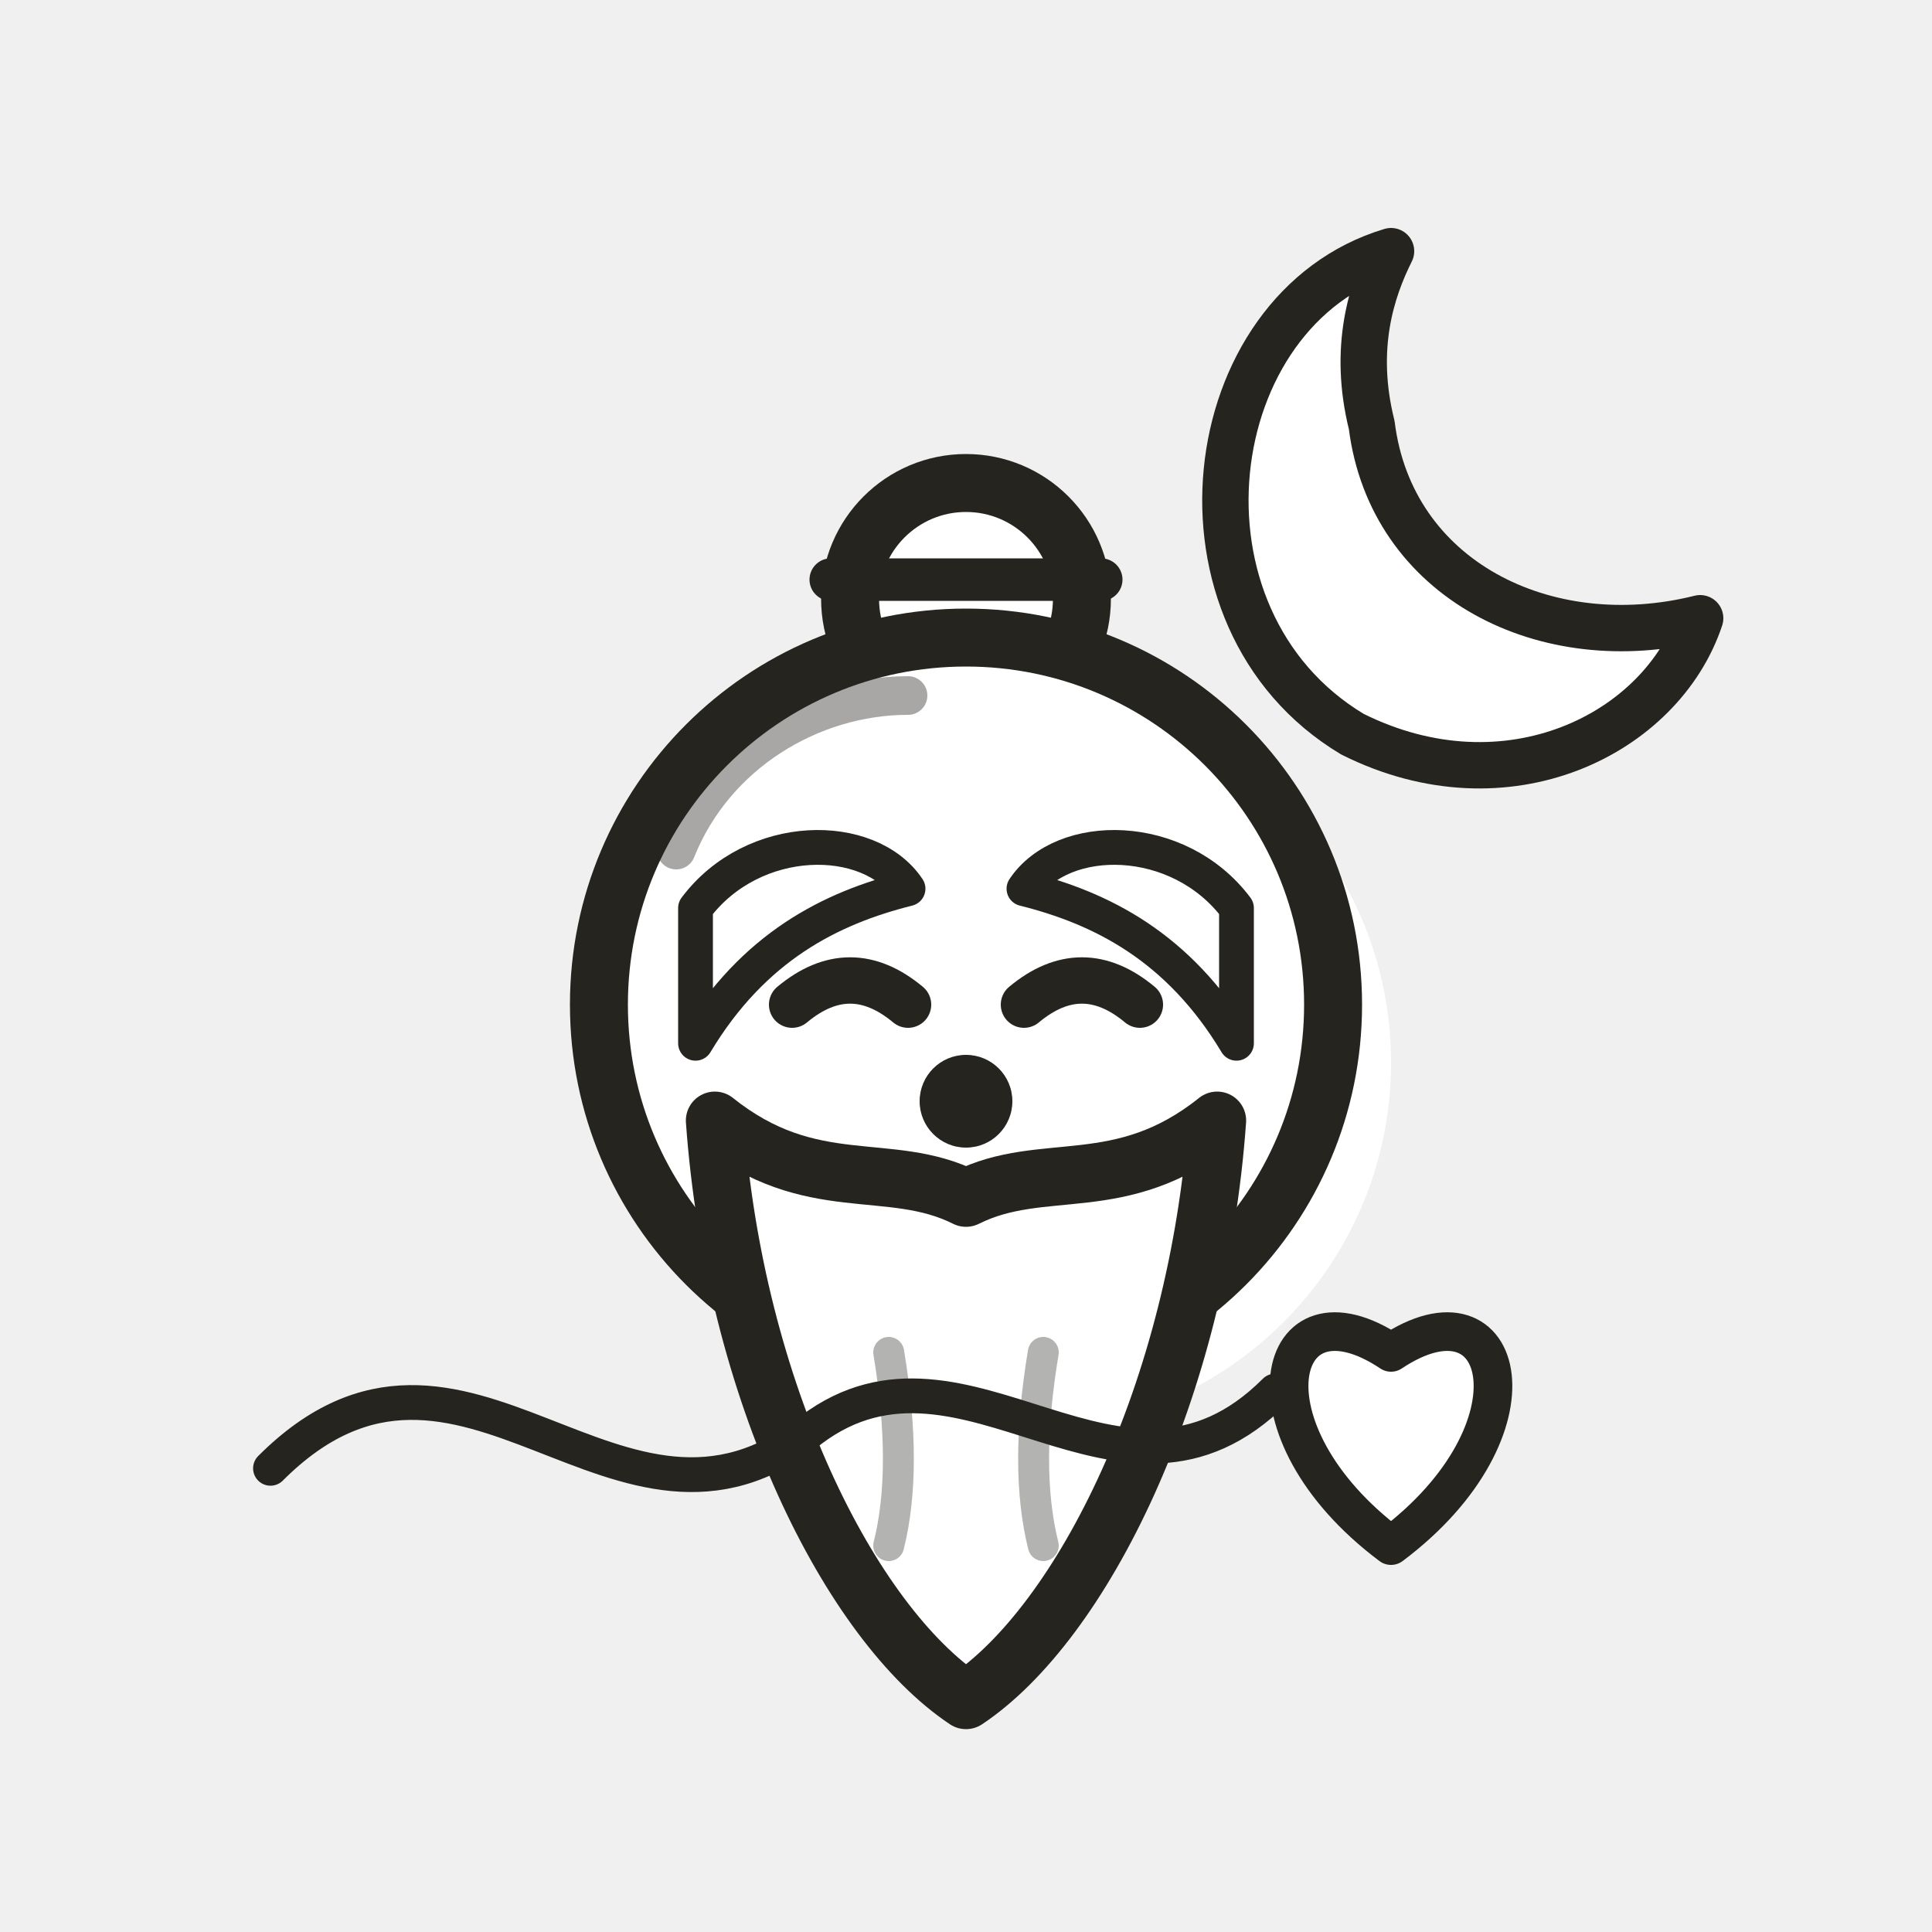
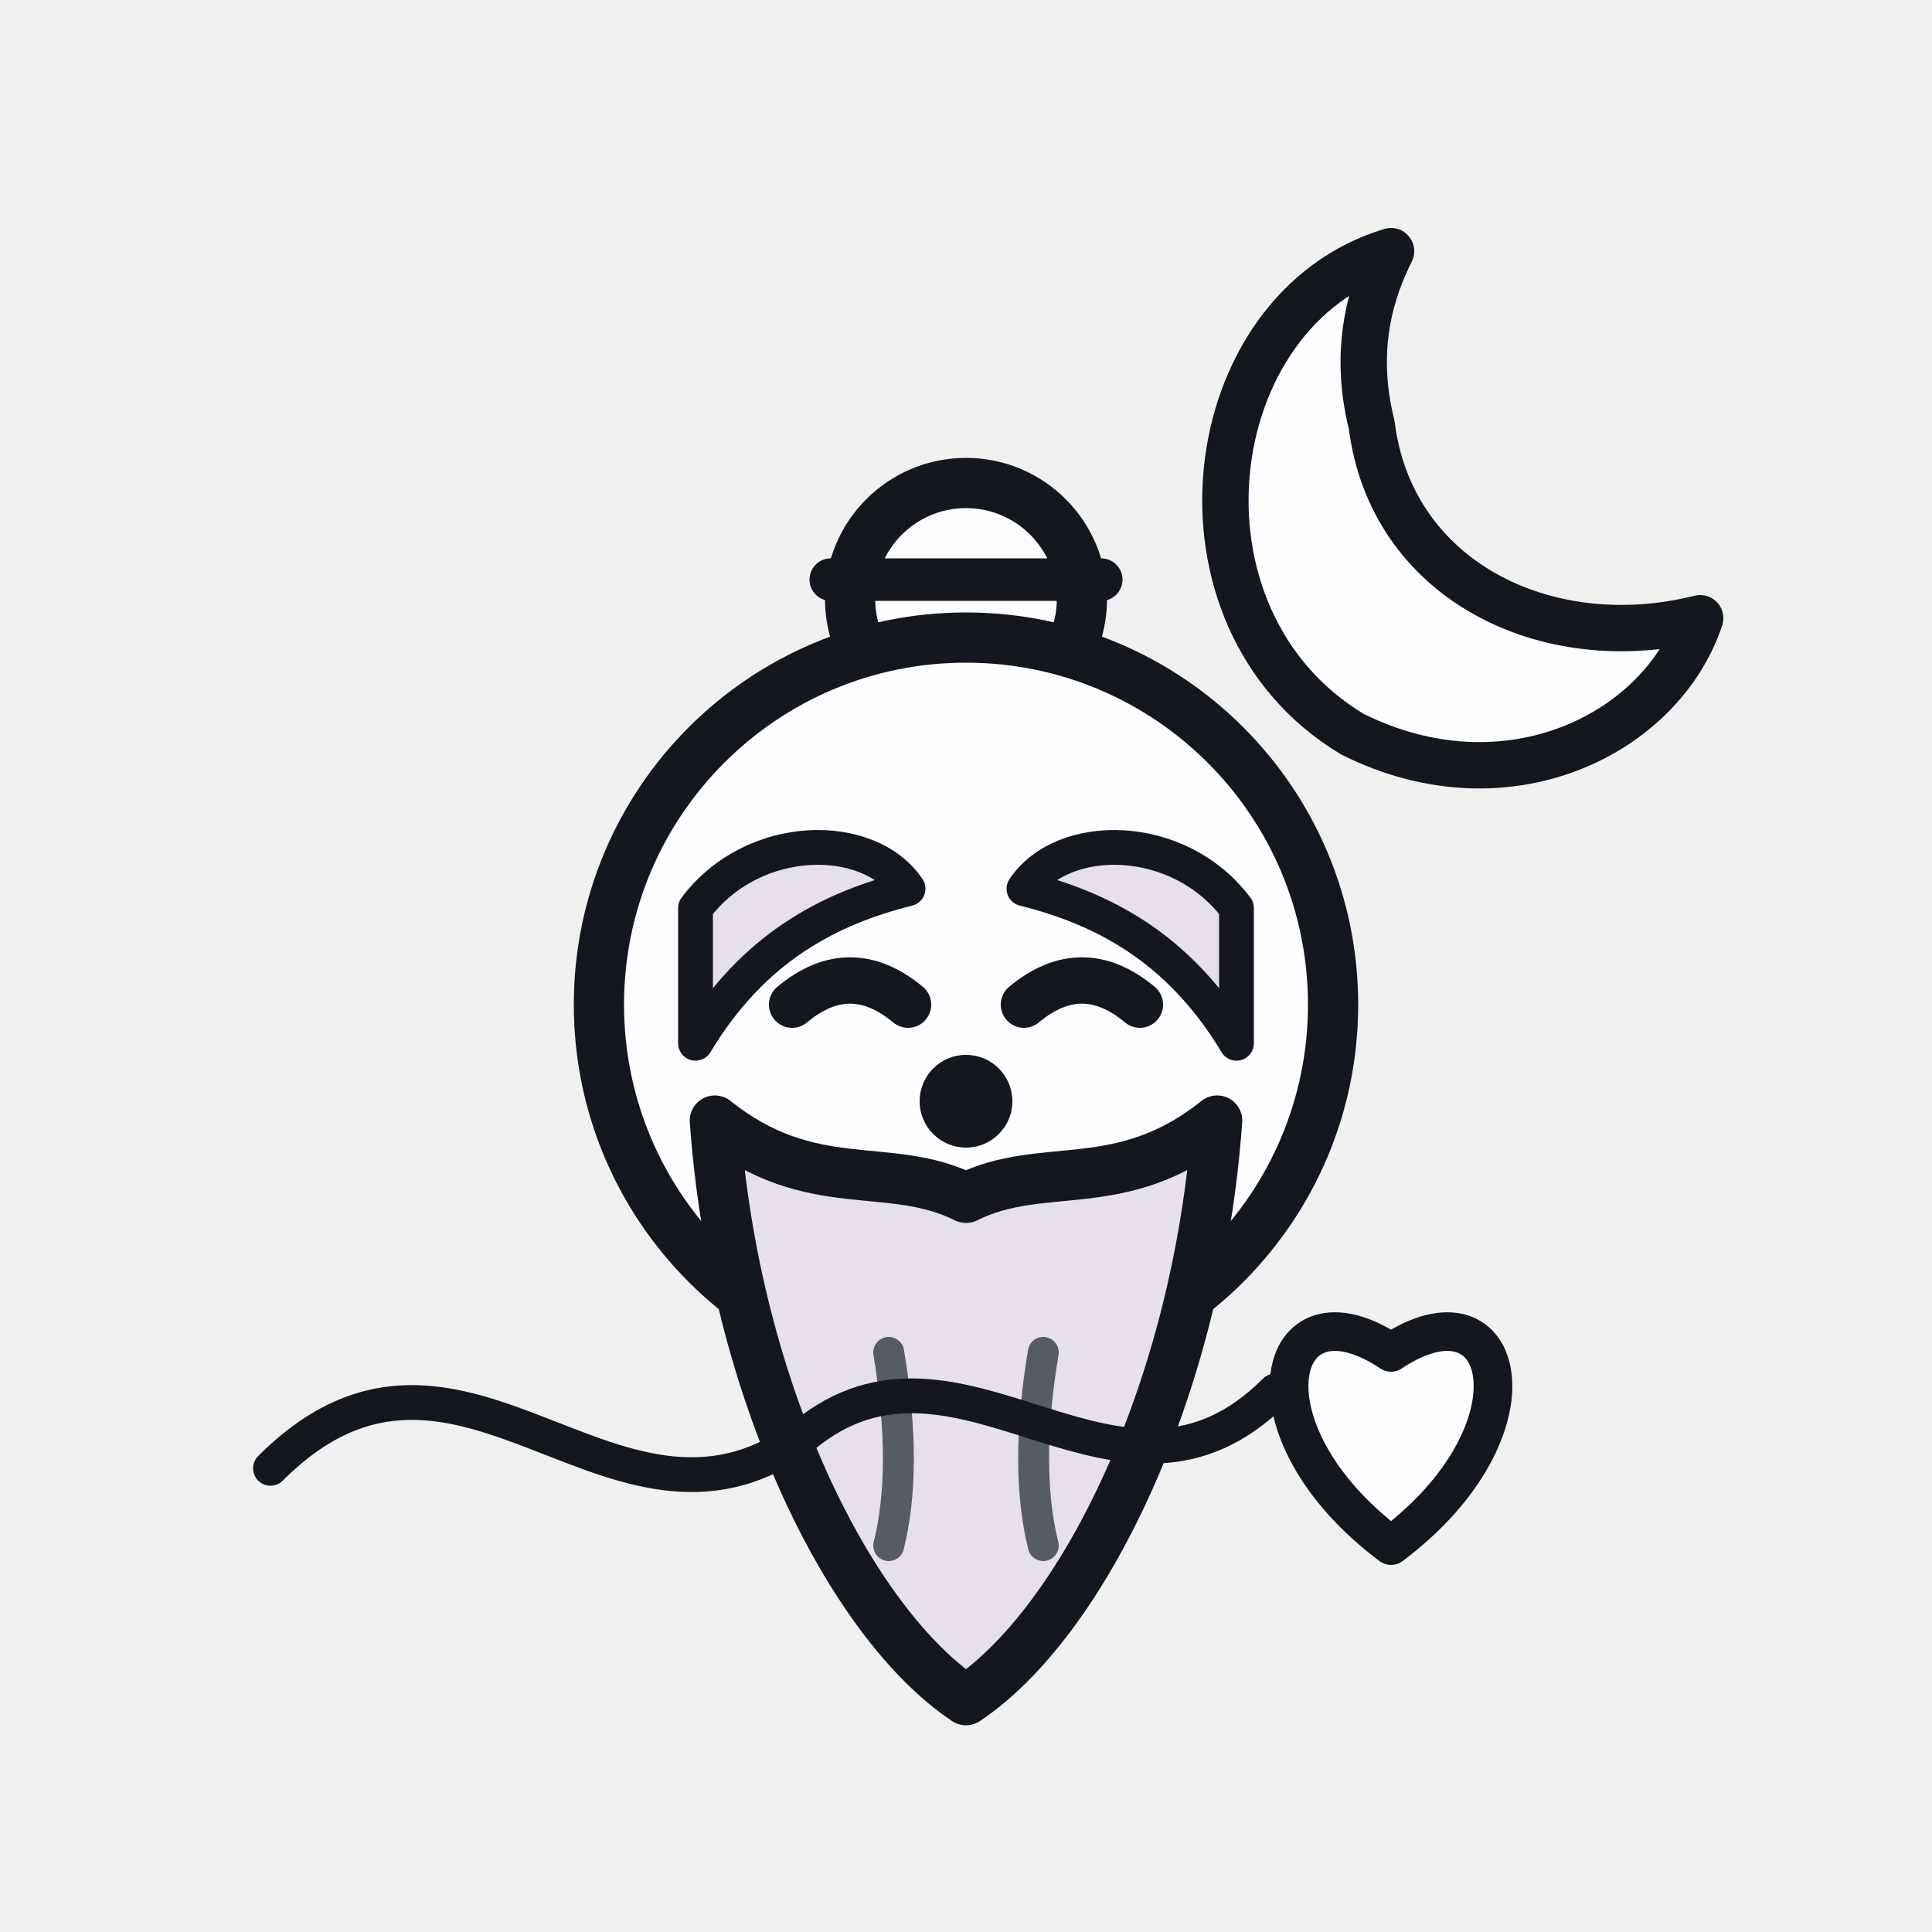
<svg xmlns="http://www.w3.org/2000/svg" viewBox="0 0 100 100">
-   <g stroke="#25241F" stroke-width="3" stroke-linecap="round" stroke-linejoin="round" fill="none">
-     <path d="M72 13 C62 16 60 32 70 38 C78 42 86 38 88 32 C80 34 72 30 71 22 C70 18 71 15 72 13 Z" fill="#ffffff" stroke="#25241F" stroke-width="2.4" />
-     <circle cx="50" cy="31" r="6" fill="#ffffff" stroke="#25241F" />
+   <g stroke="#14171e" stroke-width="2.6" stroke-linecap="round" stroke-linejoin="round" fill="none">
+     <path d="M72 13 C62 16 60 32 70 38 C78 42 86 38 88 32 C80 34 72 30 71 22 C70 18 71 15 72 13 Z" fill="#fdfdff" stroke="#14171e" stroke-width="2.4" />
+     <circle cx="50" cy="31" r="6" fill="#fdfdff" stroke="#14171e" stroke-width="2.6" />
    <path d="M43 30 H57" stroke-width="2.2" />
-     <circle cx="53" cy="55" r="19" fill="#ffffff" stroke="none" />
-     <circle cx="50" cy="52" r="19" fill="#ffffff" stroke="#25241F" />
-     <path d="M35 44 C37 39 42 36 47 36" opacity="0.4" stroke-width="2" />
-     <path d="M36 47 C39 43 45 43 47 46 C43 47 39 49 36 54 Z" fill="#ffffff" stroke="#25241F" stroke-width="1.8" />
-     <path d="M64 47 C61 43 55 43 53 46 C57 47 61 49 64 54 Z" fill="#ffffff" stroke="#25241F" stroke-width="1.8" />
-     <path d="M41 52 q3 -2.5 6 0 M53 52 q3 -2.5 6 0" stroke="#25241F" stroke-width="2.4" />
-     <path d="M37 58 C38 72 44 84 50 88 C56 84 62 72 63 58 C58 62 54 60 50 62 C46 60 42 62 37 58 Z" fill="#ffffff" stroke="#25241F" />
-     <path d="M46 70 q1 6 0 10 M54 70 q-1 6 0 10" stroke-width="1.6" opacity="0.35" />
-     <circle cx="50" cy="57" r="2.4" fill="#25241F" stroke="none" />
+     <circle cx="50" cy="52" r="19" fill="#fdfdff" stroke="#14171e" stroke-width="2.6" />
+     <path d="M36 47 C39 43 45 43 47 46 C43 47 39 49 36 54 Z" fill="#e5e0ec" stroke="#14171e" stroke-width="1.8" />
+     <path d="M64 47 C61 43 55 43 53 46 C57 47 61 49 64 54 Z" fill="#e5e0ec" stroke="#14171e" stroke-width="1.8" />
+     <path d="M41 52 q3 -2.5 6 0 M53 52 q3 -2.5 6 0" stroke="#14171e" stroke-width="2.4" />
+     <path d="M37 58 C38 72 44 84 50 88 C56 84 62 72 63 58 C58 62 54 60 50 62 C46 60 42 62 37 58 Z" fill="#e5e0ec" stroke="#14171e" stroke-width="2.6" />
+     <path d="M46 70 q1 6 0 10 M54 70 q-1 6 0 10" stroke-width="1.6" stroke="#575b63" />
+     <circle cx="50" cy="57" r="2.4" fill="#14171e" stroke="none" />
    <path d="M14 76 C24 66 32 82 42 74 C50 68 58 80 66 72" stroke-width="1.8" />
-     <path d="M72 80 C64 74 66 66 72 70 C78 66 80 74 72 80 Z" fill="#ffffff" stroke="#25241F" stroke-width="2" />
+     <path d="M72 80 C64 74 66 66 72 70 C78 66 80 74 72 80 Z" fill="#fdfdff" stroke="#14171e" stroke-width="2" />
  </g>
</svg>
